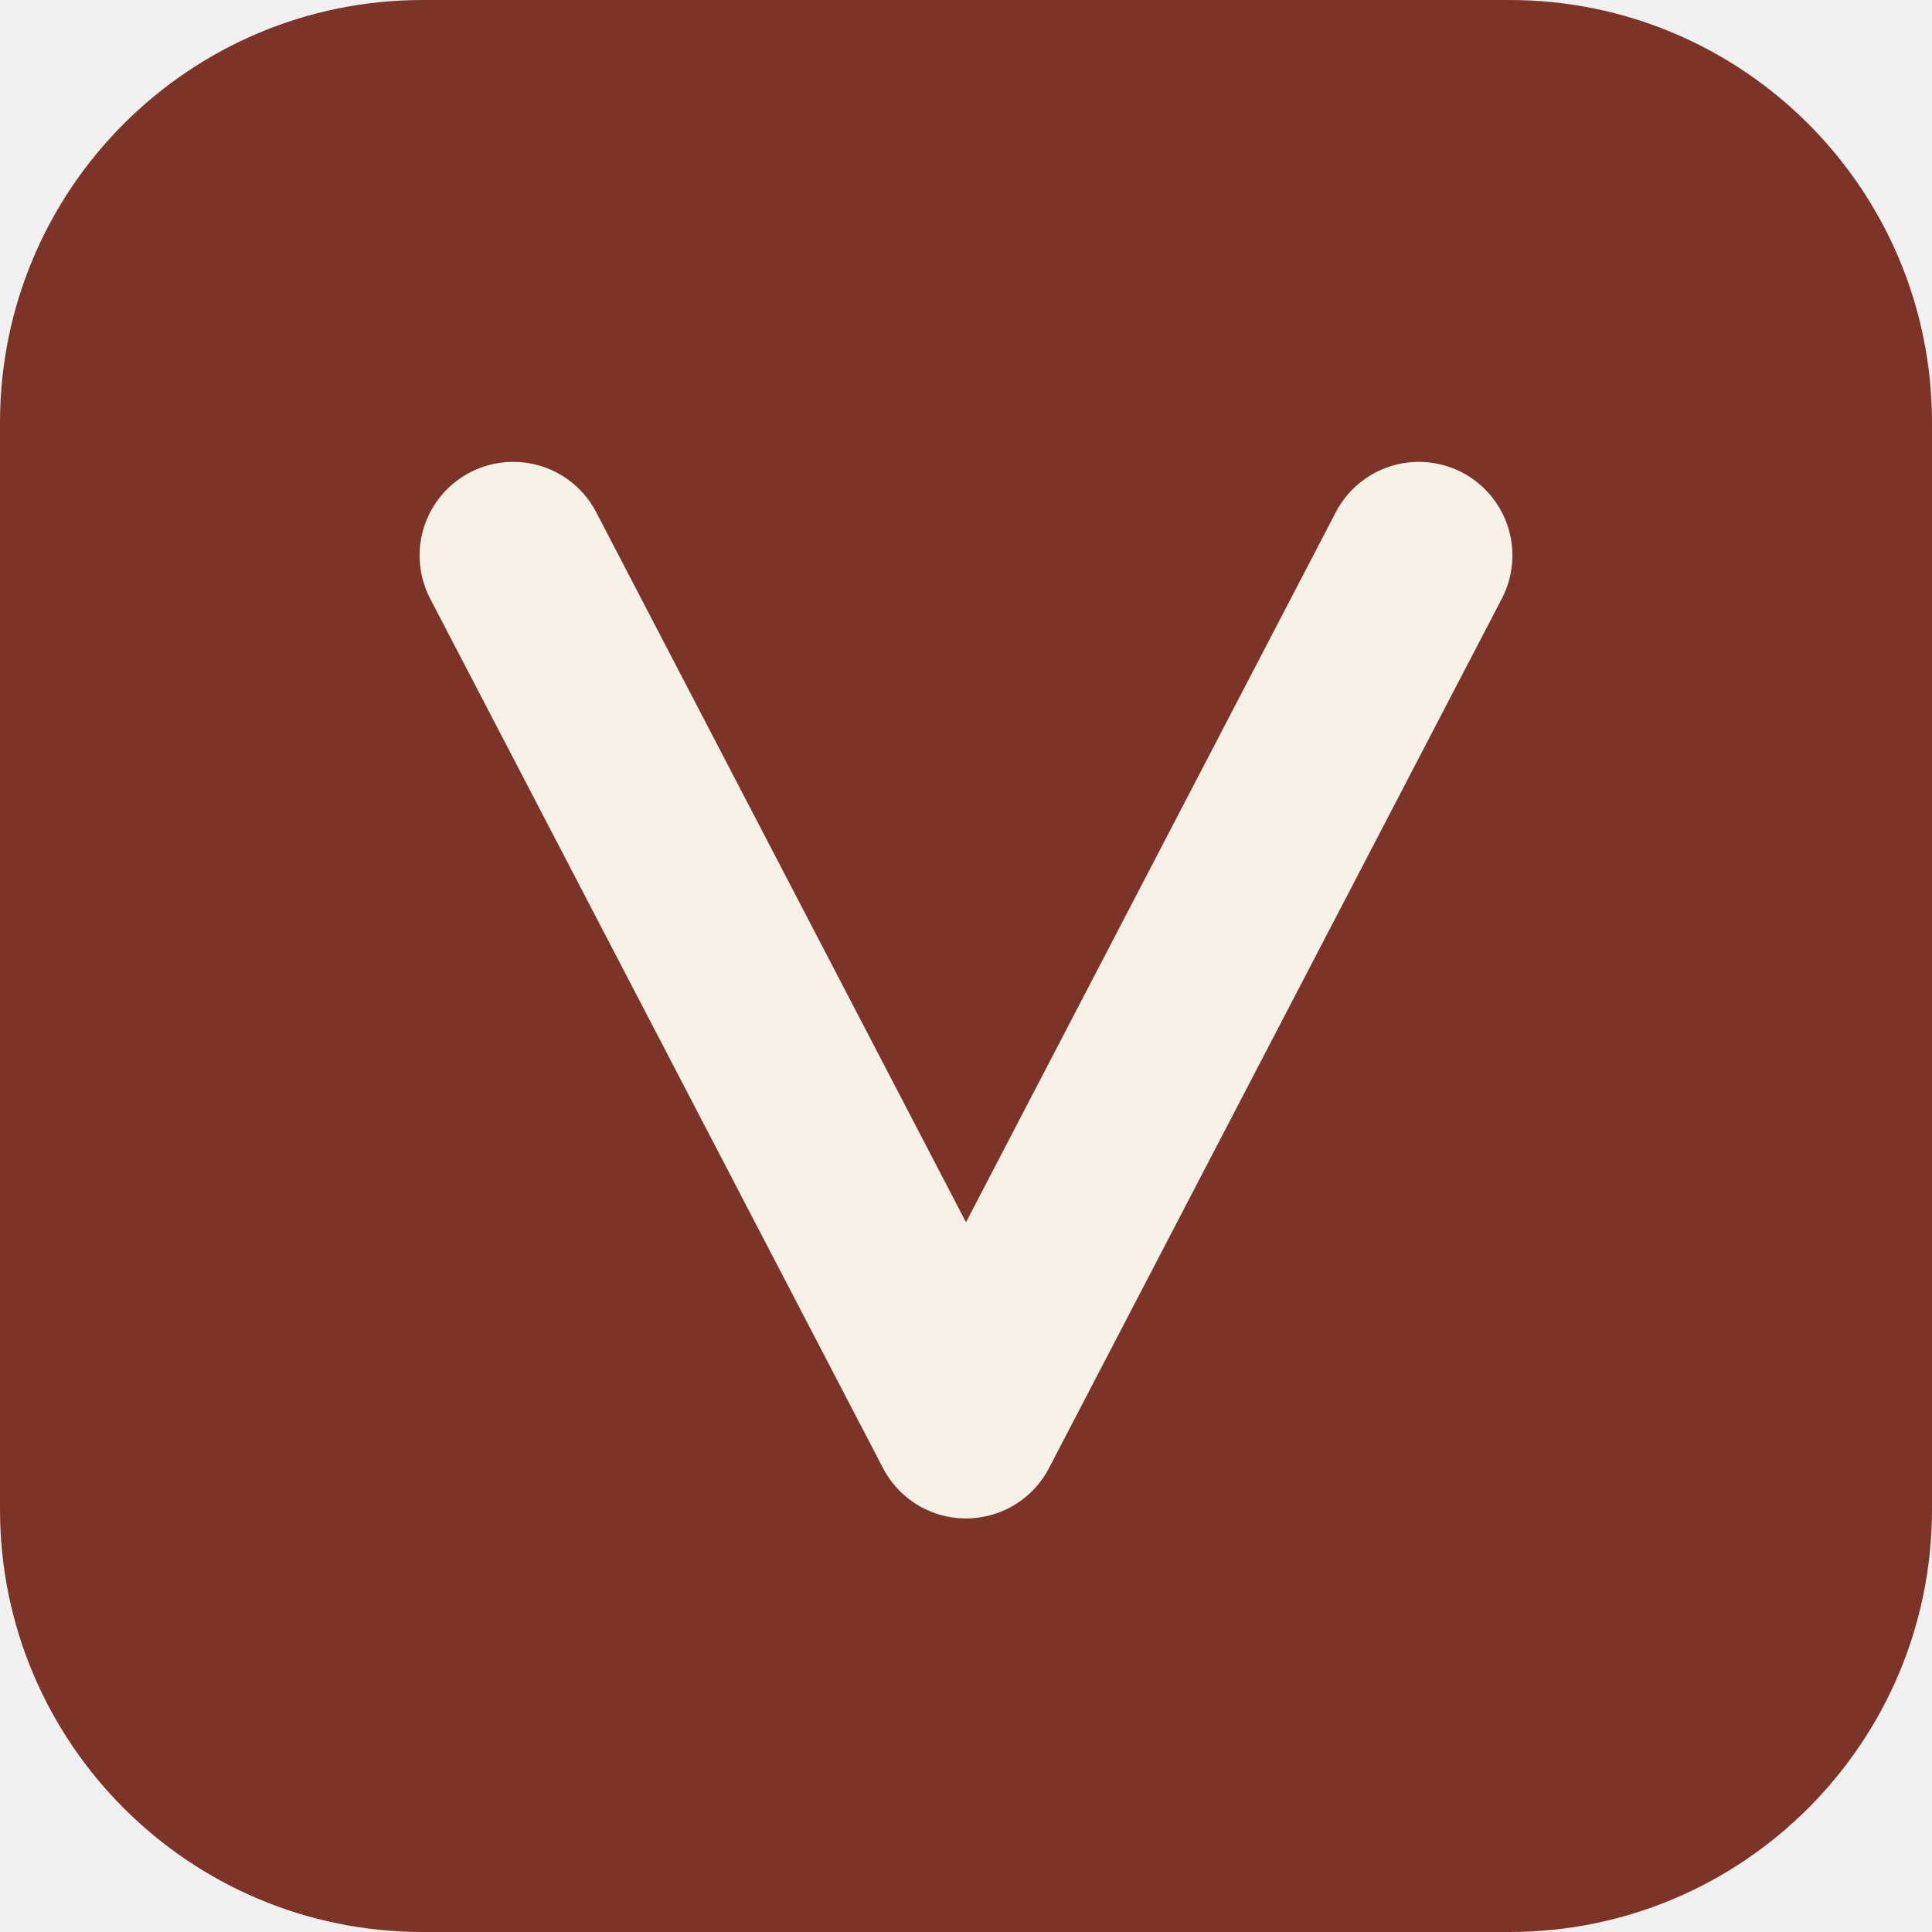
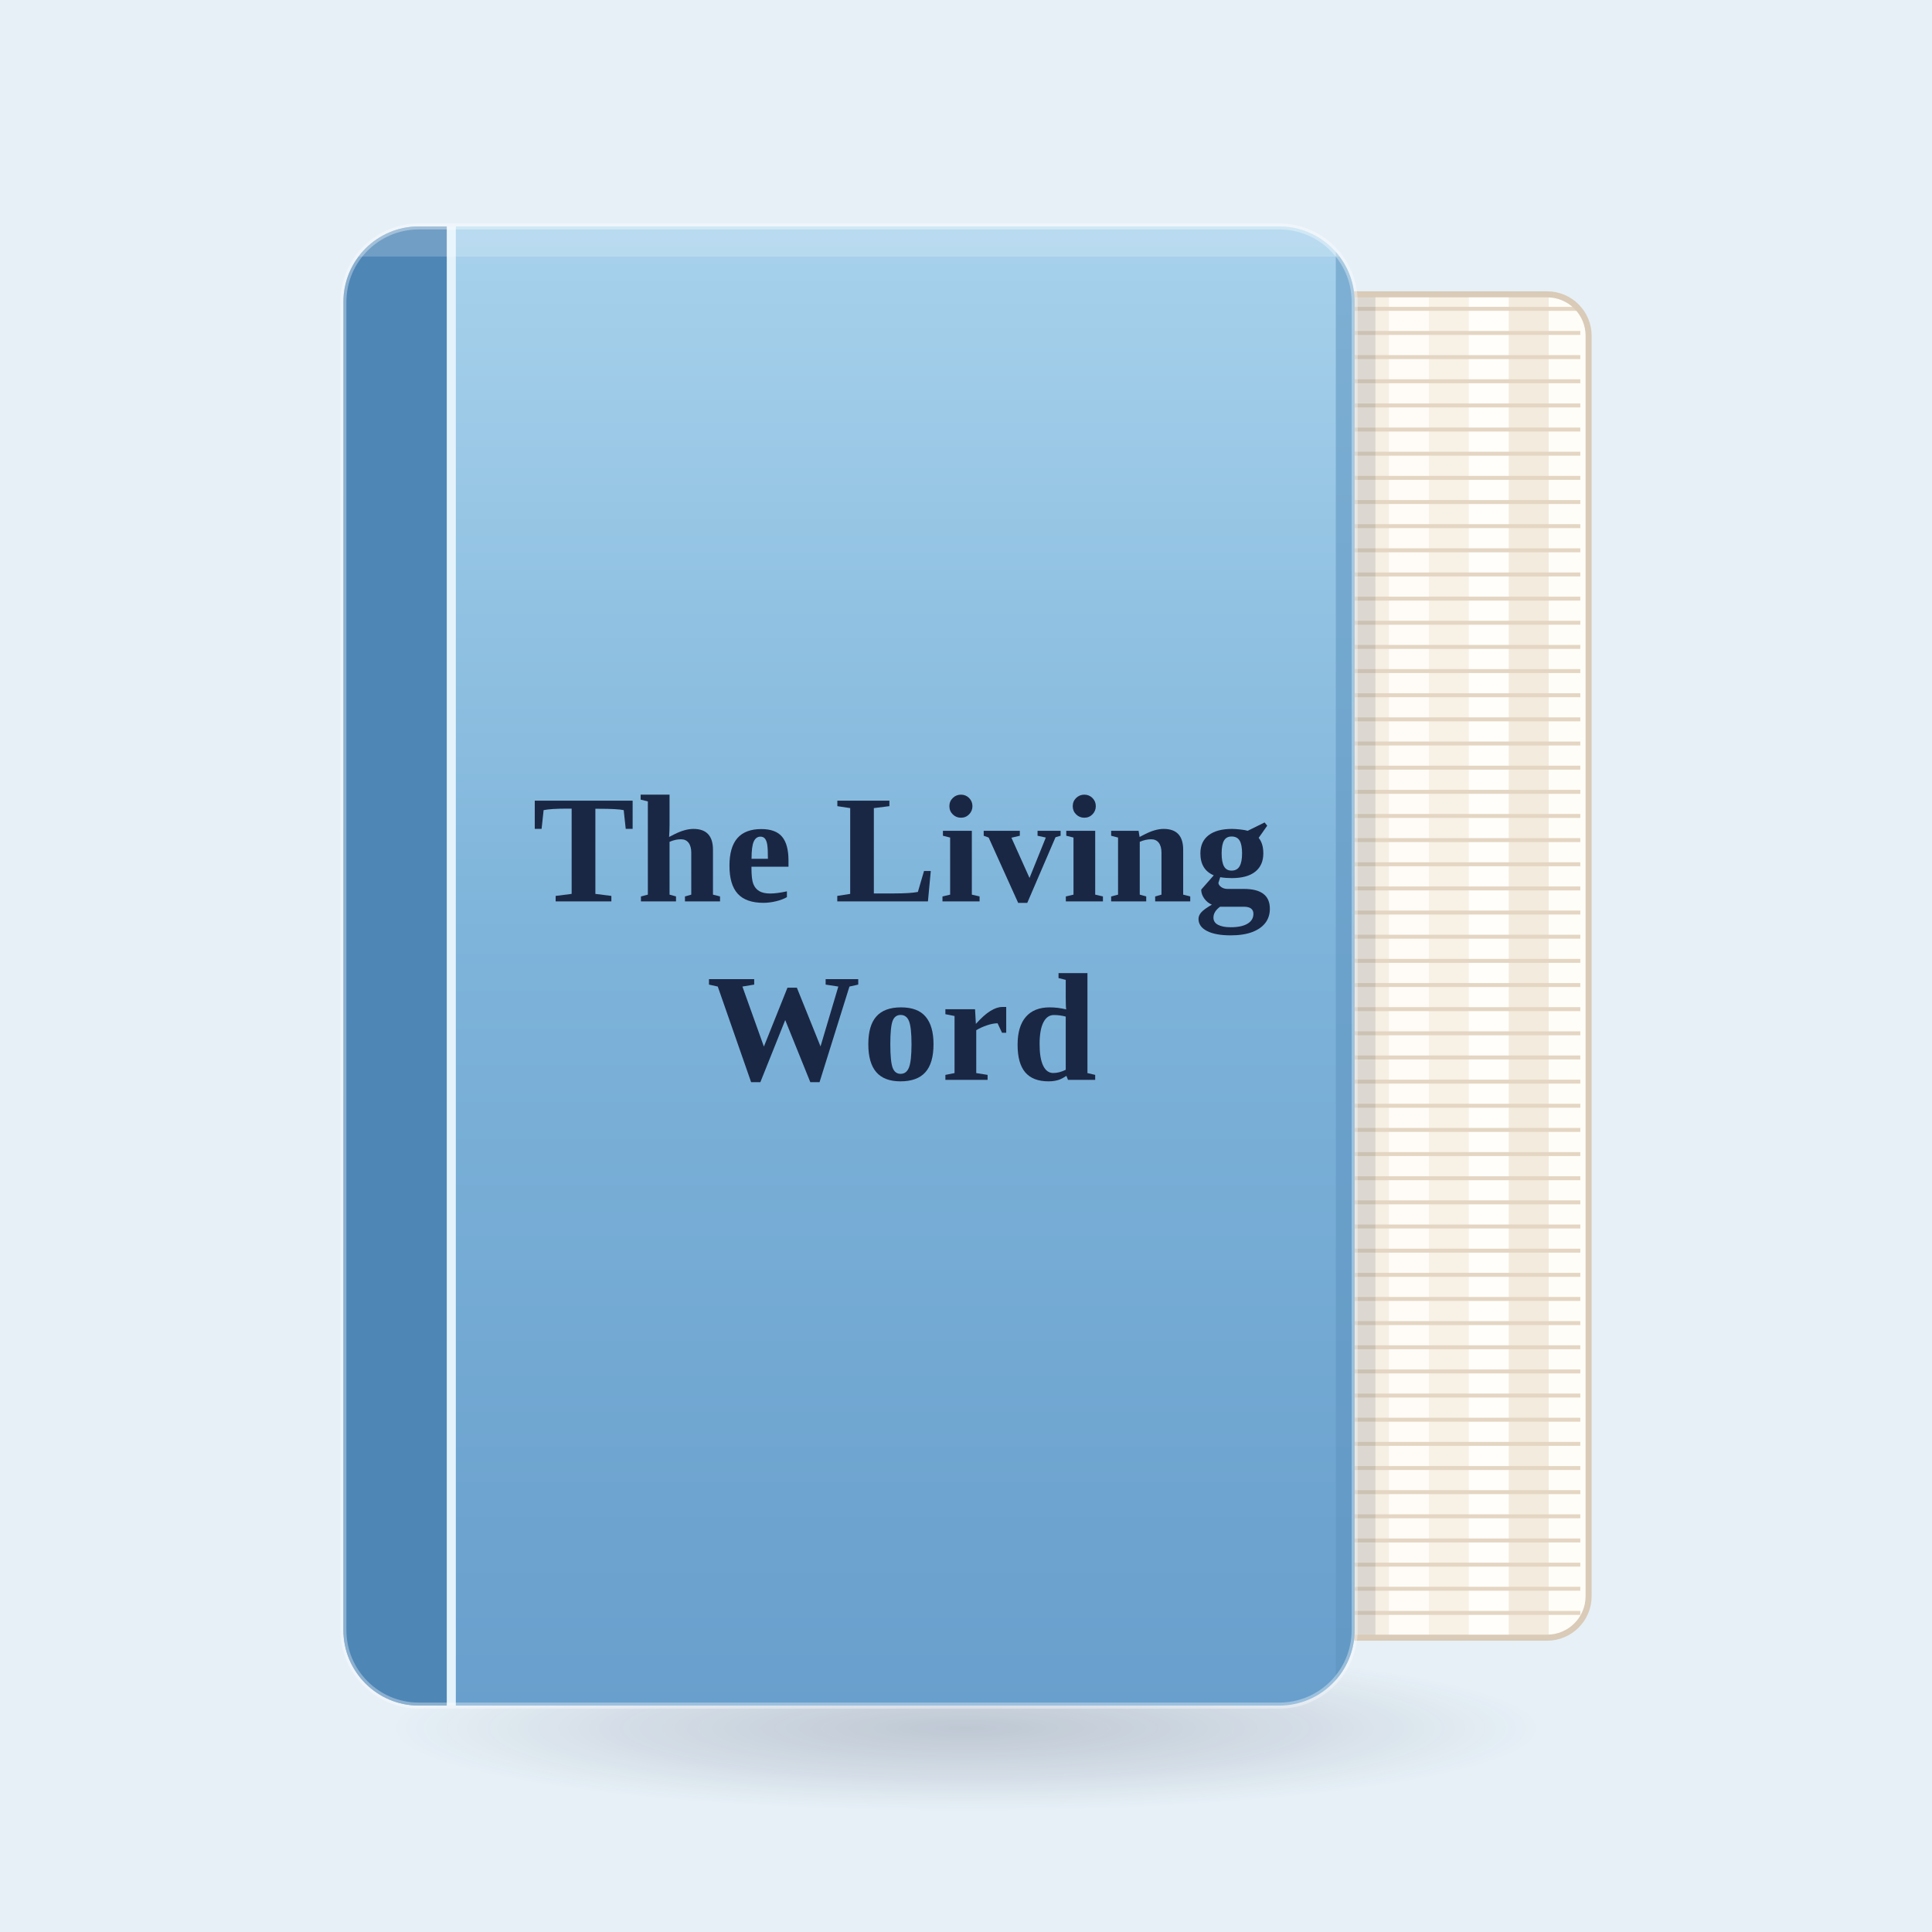
- <svg xmlns="http://www.w3.org/2000/svg" viewBox="0 0 32 32">
-   <rect width="32" height="32" rx="7" fill="#7c3428" />
-   <path d="M8.5 9.2 L16 23.6 L23.5 9.2" fill="none" stroke="#f6f1e7" stroke-width="3.1" stroke-linecap="round" stroke-linejoin="round" />
+ <svg xmlns="http://www.w3.org/2000/svg" viewBox="0 0 512 512">
+   <rect width="512" height="512" fill="#E7F0F7" />
+   <defs>
+     <radialGradient id="shadow" cx="50%" cy="50%" r="50%">
+       <stop offset="0%" stop-color="#1A2744" stop-opacity="0.20" />
+       <stop offset="55%" stop-color="#1A2744" stop-opacity="0.10" />
+       <stop offset="100%" stop-color="#1A2744" stop-opacity="0" />
+     </radialGradient>
+     <linearGradient id="cover" x1="0" y1="0" x2="0" y2="1">
+       <stop offset="0%" stop-color="#A8D2EC" />
+       <stop offset="48%" stop-color="#7EB4DA" />
+       <stop offset="100%" stop-color="#689FCC" />
+     </linearGradient>
+     <clipPath id="coverClip">
+       <rect x="91.00" y="60.00" width="268.00" height="392.00" rx="20.00" />
+     </clipPath>
+     <clipPath id="pageClip">
+       <rect x="343.00" y="78.00" width="78.00" height="356.00" rx="11.00" />
+     </clipPath>
+   </defs>
+   <ellipse cx="256.00" cy="458.00" rx="151.80" ry="22.00" fill="url(#shadow)" />
+   <g clip-path="url(#pageClip)">
+     <rect x="343.00" y="78.00" width="78.00" height="356.00" fill="#FFFDF8" />
+     <rect x="357.50" y="78.00" width="11.38" height="356.00" fill="#F6EFE4" />
+     <rect x="368.08" y="78.00" width="11.38" height="356.00" fill="#FFFCF8" />
+     <rect x="378.67" y="78.00" width="11.38" height="356.00" fill="#F8F1E6" />
+     <rect x="389.25" y="78.00" width="11.38" height="356.00" fill="#FFFEFB" />
+     <rect x="399.83" y="78.00" width="11.38" height="356.00" fill="#F3EBDD" />
+     <rect x="410.42" y="78.00" width="11.38" height="356.00" fill="#FFFDF8" />
+     <line x1="357.50" y1="81.84" x2="418.80" y2="81.84" stroke="#E4D6C3" stroke-width="1.05" />
+     <line x1="357.50" y1="88.24" x2="418.80" y2="88.24" stroke="#E4D6C3" stroke-width="1.05" />
+     <line x1="357.50" y1="94.64" x2="418.80" y2="94.64" stroke="#E4D6C3" stroke-width="1.05" />
+     <line x1="357.50" y1="101.04" x2="418.80" y2="101.04" stroke="#E4D6C3" stroke-width="1.05" />
+     <line x1="357.50" y1="107.44" x2="418.80" y2="107.44" stroke="#E4D6C3" stroke-width="1.05" />
+     <line x1="357.50" y1="113.84" x2="418.80" y2="113.84" stroke="#E4D6C3" stroke-width="1.05" />
+     <line x1="357.50" y1="120.24" x2="418.80" y2="120.24" stroke="#E4D6C3" stroke-width="1.05" />
+     <line x1="357.50" y1="126.64" x2="418.80" y2="126.64" stroke="#E4D6C3" stroke-width="1.05" />
+     <line x1="357.50" y1="133.04" x2="418.80" y2="133.04" stroke="#E4D6C3" stroke-width="1.05" />
+     <line x1="357.50" y1="139.44" x2="418.80" y2="139.44" stroke="#E4D6C3" stroke-width="1.05" />
+     <line x1="357.50" y1="145.84" x2="418.80" y2="145.84" stroke="#E4D6C3" stroke-width="1.05" />
+     <line x1="357.50" y1="152.24" x2="418.80" y2="152.24" stroke="#E4D6C3" stroke-width="1.05" />
+     <line x1="357.50" y1="158.64" x2="418.80" y2="158.64" stroke="#E4D6C3" stroke-width="1.05" />
+     <line x1="357.50" y1="165.04" x2="418.80" y2="165.04" stroke="#E4D6C3" stroke-width="1.05" />
+     <line x1="357.50" y1="171.44" x2="418.80" y2="171.44" stroke="#E4D6C3" stroke-width="1.05" />
+     <line x1="357.50" y1="177.84" x2="418.80" y2="177.84" stroke="#E4D6C3" stroke-width="1.05" />
+     <line x1="357.50" y1="184.24" x2="418.80" y2="184.24" stroke="#E4D6C3" stroke-width="1.05" />
+     <line x1="357.50" y1="190.64" x2="418.80" y2="190.64" stroke="#E4D6C3" stroke-width="1.05" />
+     <line x1="357.50" y1="197.04" x2="418.80" y2="197.04" stroke="#E4D6C3" stroke-width="1.05" />
+     <line x1="357.50" y1="203.44" x2="418.80" y2="203.44" stroke="#E4D6C3" stroke-width="1.05" />
+     <line x1="357.50" y1="209.84" x2="418.80" y2="209.84" stroke="#E4D6C3" stroke-width="1.05" />
+     <line x1="357.50" y1="216.24" x2="418.80" y2="216.24" stroke="#E4D6C3" stroke-width="1.05" />
+     <line x1="357.50" y1="222.64" x2="418.80" y2="222.64" stroke="#E4D6C3" stroke-width="1.05" />
+     <line x1="357.50" y1="229.04" x2="418.80" y2="229.04" stroke="#E4D6C3" stroke-width="1.05" />
+     <line x1="357.50" y1="235.44" x2="418.80" y2="235.44" stroke="#E4D6C3" stroke-width="1.05" />
+     <line x1="357.50" y1="241.84" x2="418.80" y2="241.84" stroke="#E4D6C3" stroke-width="1.05" />
+     <line x1="357.50" y1="248.24" x2="418.80" y2="248.24" stroke="#E4D6C3" stroke-width="1.05" />
+     <line x1="357.50" y1="254.64" x2="418.80" y2="254.64" stroke="#E4D6C3" stroke-width="1.05" />
+     <line x1="357.50" y1="261.04" x2="418.80" y2="261.04" stroke="#E4D6C3" stroke-width="1.05" />
+     <line x1="357.50" y1="267.44" x2="418.80" y2="267.44" stroke="#E4D6C3" stroke-width="1.05" />
+     <line x1="357.50" y1="273.84" x2="418.80" y2="273.84" stroke="#E4D6C3" stroke-width="1.05" />
+     <line x1="357.50" y1="280.24" x2="418.80" y2="280.24" stroke="#E4D6C3" stroke-width="1.05" />
+     <line x1="357.50" y1="286.64" x2="418.80" y2="286.64" stroke="#E4D6C3" stroke-width="1.05" />
+     <line x1="357.50" y1="293.04" x2="418.80" y2="293.04" stroke="#E4D6C3" stroke-width="1.05" />
+     <line x1="357.50" y1="299.44" x2="418.80" y2="299.44" stroke="#E4D6C3" stroke-width="1.05" />
+     <line x1="357.50" y1="305.84" x2="418.80" y2="305.84" stroke="#E4D6C3" stroke-width="1.05" />
+     <line x1="357.50" y1="312.24" x2="418.80" y2="312.24" stroke="#E4D6C3" stroke-width="1.05" />
+     <line x1="357.50" y1="318.64" x2="418.80" y2="318.64" stroke="#E4D6C3" stroke-width="1.05" />
+     <line x1="357.50" y1="325.04" x2="418.80" y2="325.04" stroke="#E4D6C3" stroke-width="1.05" />
+     <line x1="357.50" y1="331.44" x2="418.80" y2="331.44" stroke="#E4D6C3" stroke-width="1.05" />
+     <line x1="357.50" y1="337.84" x2="418.80" y2="337.84" stroke="#E4D6C3" stroke-width="1.05" />
+     <line x1="357.50" y1="344.24" x2="418.80" y2="344.24" stroke="#E4D6C3" stroke-width="1.05" />
+     <line x1="357.50" y1="350.64" x2="418.80" y2="350.64" stroke="#E4D6C3" stroke-width="1.05" />
+     <line x1="357.50" y1="357.04" x2="418.80" y2="357.04" stroke="#E4D6C3" stroke-width="1.05" />
+     <line x1="357.50" y1="363.44" x2="418.80" y2="363.44" stroke="#E4D6C3" stroke-width="1.05" />
+     <line x1="357.50" y1="369.84" x2="418.80" y2="369.84" stroke="#E4D6C3" stroke-width="1.05" />
+     <line x1="357.50" y1="376.24" x2="418.80" y2="376.24" stroke="#E4D6C3" stroke-width="1.05" />
+     <line x1="357.50" y1="382.64" x2="418.80" y2="382.64" stroke="#E4D6C3" stroke-width="1.05" />
+     <line x1="357.50" y1="389.04" x2="418.80" y2="389.04" stroke="#E4D6C3" stroke-width="1.05" />
+     <line x1="357.50" y1="395.44" x2="418.80" y2="395.44" stroke="#E4D6C3" stroke-width="1.05" />
+     <line x1="357.50" y1="401.84" x2="418.80" y2="401.84" stroke="#E4D6C3" stroke-width="1.05" />
+     <line x1="357.50" y1="408.24" x2="418.80" y2="408.24" stroke="#E4D6C3" stroke-width="1.05" />
+     <line x1="357.50" y1="414.64" x2="418.80" y2="414.64" stroke="#E4D6C3" stroke-width="1.05" />
+     <line x1="357.50" y1="421.04" x2="418.80" y2="421.04" stroke="#E4D6C3" stroke-width="1.05" />
+     <line x1="357.50" y1="427.44" x2="418.80" y2="427.44" stroke="#E4D6C3" stroke-width="1.05" />
+     <rect x="356.50" y="78.00" width="8.00" height="356.00" fill="#1A2744" opacity="0.12" />
+   </g>
+   <rect x="343.00" y="78.00" width="78.00" height="356.00" rx="11.00" fill="none" stroke="#D9CBB8" stroke-width="1.60" />
+   <g clip-path="url(#coverClip)">
+     <rect x="91.00" y="60.00" width="268.00" height="392.00" fill="url(#cover)" />
+     <rect x="91.00" y="60.00" width="28.00" height="392.00" fill="#4E86B6" />
+     <rect x="118.40" y="60.00" width="2.40" height="392.00" fill="#E4F2FB" />
+     <rect x="354.00" y="60.00" width="5.00" height="392.00" fill="#5C94C0" opacity="0.55" />
+     <rect x="91.00" y="60.00" width="268.00" height="8.00" fill="#ffffff" opacity="0.20" />
+   </g>
+   <rect x="91.00" y="60.00" width="268.00" height="392.00" rx="20.00" fill="none" stroke="#ffffff" stroke-opacity="0.35" stroke-width="1.60" />
+   <g transform="translate(141.08 238.88) scale(0.019906 -0.019906)">
+     <path d="M310 0V73L523 100V1235H472Q243 1235 150 1215L123 966H32V1341H1335V966H1243L1216 1215Q1133 1233 888 1233H839V100L1052 73V0Z" fill="#1A2744" />
+   </g>
+   <g transform="translate(168.76 238.88) scale(0.019906 -0.019906)">
+     <path d="M436 1014Q436 948 430 858L499 893Q641 965 754 965Q1014 965 1014 688V90L1108 66V0H641V66L725 90V649Q725 733 689.5 780.0Q654 827 588 827Q512 827 436 793V90L522 66V0H55V66L147 90V1331L51 1355V1421H436Z" fill="#1A2744" />
+   </g>
+   <g transform="translate(191.92 238.88) scale(0.019906 -0.019906)">
+     <path d="M494 963Q685 963 770.5 861.0Q856 759 856 544V462H363V446Q363 297 387.0 234.0Q411 171 465.0 138.0Q519 105 613 105Q701 105 835 134V57Q780 24 692.5 2.5Q605 -19 522 -19Q291 -19 180.5 101.5Q70 222 70 475Q70 721 175.5 842.0Q281 963 494 963ZM483 862Q423 862 393.5 797.0Q364 732 364 567H582Q582 701 573.0 755.5Q564 810 542.5 836.0Q521 862 483 862Z" fill="#1A2744" />
+   </g>
+   <g transform="translate(210.51 238.88) scale(0.019906 -0.019906)">
+     <path d="" fill="#1A2744" />
+   </g>
+   <g transform="translate(221.19 238.88) scale(0.019906 -0.019906)">
+     <path d="M729 1268 522 1242V106H795Q1008 106 1108 126L1190 405H1280L1242 0H35V73L207 100V1242L36 1268V1341H729Z" fill="#1A2744" />
+   </g>
+   <g transform="translate(248.87 238.88) scale(0.019906 -0.019906)">
+     <path d="M436 90 539 66V0H45V66L147 90V850L51 874V940H436ZM137 1268Q137 1333 182.5 1377.0Q228 1421 291 1421Q355 1421 399.5 1376.5Q444 1332 444 1268Q444 1205 400.0 1159.5Q356 1114 291 1114Q227 1114 182.0 1158.5Q137 1203 137 1268Z" fill="#1A2744" />
+   </g>
+   <g transform="translate(260.69 238.88) scale(0.019906 -0.019906)">
+     <path d="M580 -20H459L66 850L0 874V940H481V874L369 848L610 312L827 850L717 874V940H1024V874L956 854Z" fill="#1A2744" />
+   </g>
+   <g transform="translate(281.56 238.88) scale(0.019906 -0.019906)">
+     <path d="M436 90 539 66V0H45V66L147 90V850L51 874V940H436ZM137 1268Q137 1333 182.5 1377.0Q228 1421 291 1421Q355 1421 399.5 1376.5Q444 1332 444 1268Q444 1205 400.0 1159.5Q356 1114 291 1114Q227 1114 182.0 1158.5Q137 1203 137 1268Z" fill="#1A2744" />
+   </g>
+   <g transform="translate(293.37 238.88) scale(0.019906 -0.019906)">
+     <path d="M434 858 502 893Q642 965 754 965Q1014 965 1014 688V90L1108 66V0H641V66L725 90V649Q725 733 689.5 780.0Q654 827 588 827Q512 827 436 793V90L522 66V0H55V66L147 90V850L55 874V940H420Z" fill="#1A2744" />
+   </g>
+   <g transform="translate(316.54 238.88) scale(0.019906 -0.019906)">
+     <path d="M257 347Q79 422 79 640Q79 796 188.0 880.5Q297 965 500 965Q543 965 610.5 957.5Q678 950 709 940L934 1051L969 1008L855 846Q917 770 917 640Q917 481 809.5 395.5Q702 310 496 310Q417 310 343 322L319 246Q321 217 356.0 191.5Q391 166 442 166H661Q1004 166 1004 -98Q1004 -207 944.5 -285.5Q885 -364 769.5 -408.0Q654 -452 482 -452Q278 -452 166.0 -393.5Q54 -335 54 -233Q54 -188 90.5 -146.0Q127 -104 232 -43Q173 -20 131.5 37.0Q90 94 90 157ZM785 -166Q785 -71 658 -71H341Q253 -135 253 -216Q253 -280 314.5 -312.0Q376 -344 483 -344Q628 -344 706.5 -297.0Q785 -250 785 -166ZM494 410Q568 410 601.0 467.5Q634 525 634 640Q634 755 601.5 809.5Q569 864 494 864Q425 864 393.5 809.5Q362 755 362 640Q362 525 393.0 467.5Q424 410 494 410Z" fill="#1A2744" />
+   </g>
+   <g transform="translate(187.31 286.17) scale(0.019906 -0.019906)">
+     <path d="M1501 -31H1378L1044 796L713 -31H590L146 1242L29 1268V1341H631V1268L474 1242L760 443L1074 1227H1199L1514 445L1751 1242L1582 1268V1341H2016V1268L1899 1242Z" fill="#1A2744" />
+   </g>
+   <g transform="translate(228.56 286.17) scale(0.019906 -0.019906)">
+     <path d="M946 475Q946 222 837.5 101.0Q729 -20 506 -20Q290 -20 184.0 102.5Q78 225 78 475Q78 724 185.5 844.5Q293 965 514 965Q737 965 841.5 840.5Q946 716 946 475ZM653 475Q653 695 620.5 779.5Q588 864 508 864Q431 864 401.0 783.0Q371 702 371 475Q371 244 401.5 162.0Q432 80 508 80Q587 80 620.0 166.5Q653 253 653 475Z" fill="#1A2744" />
+   </g>
+   <g transform="translate(249.44 286.17) scale(0.019906 -0.019906)">
+     <path d="M461 745Q569 865 654.5 917.5Q740 970 811 970H865V627H809L750 753Q687 753 607.0 725.5Q527 698 466 661V90L617 66V0H55V66L177 90V850L55 874V940H450Z" fill="#1A2744" />
+   </g>
+   <g transform="translate(268.02 286.17) scale(0.019906 -0.019906)">
+     <path d="M733 53Q677 17 647.0 5.5Q617 -6 579.0 -13.0Q541 -20 495 -20Q287 -20 185.0 99.5Q83 219 83 467Q83 711 192.5 838.0Q302 965 510 965Q619 965 730 938Q724 971 724 1093V1331L628 1355V1421H1013V90L1116 66V0H754ZM376 475Q376 288 423.0 189.5Q470 91 558 91Q638 91 724 134V842Q646 863 566 863Q476 863 426.0 764.5Q376 666 376 475Z" fill="#1A2744" />
+   </g>
</svg>
